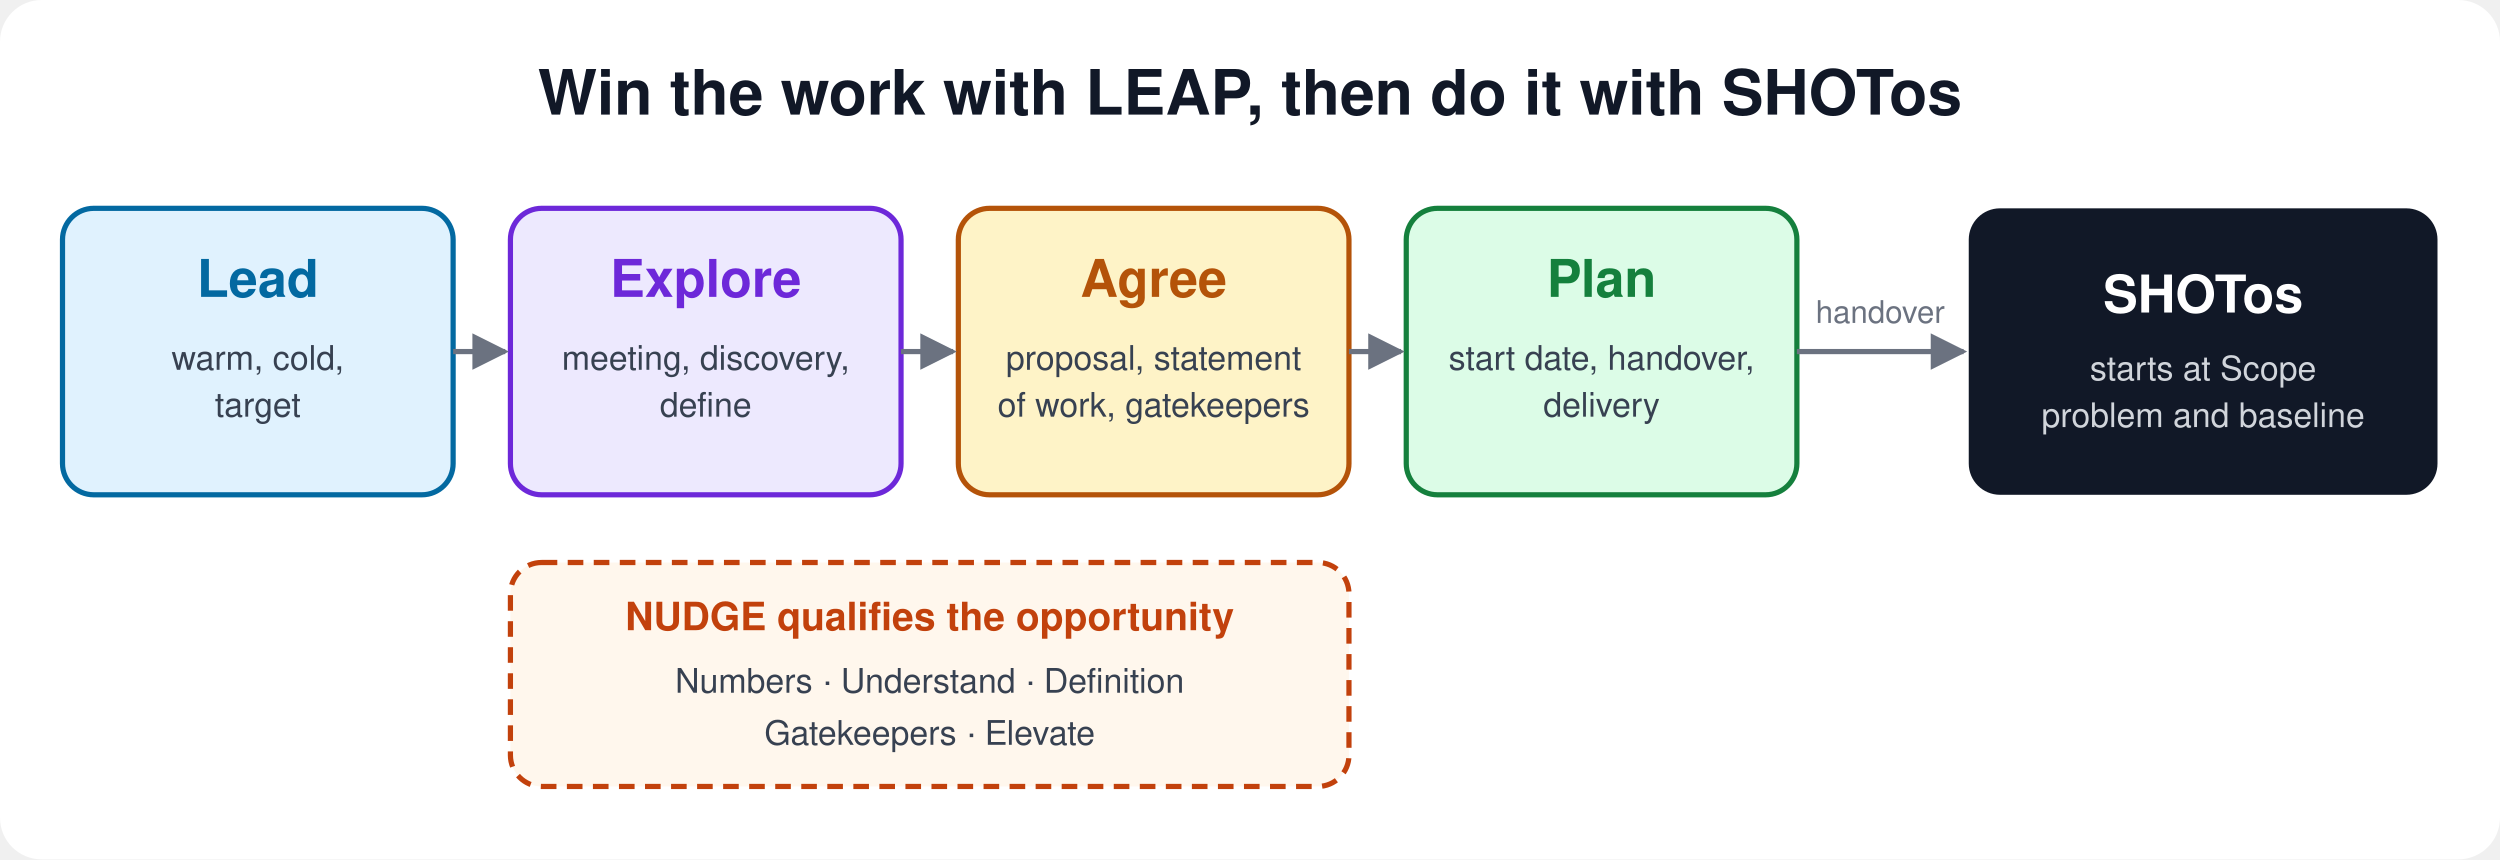
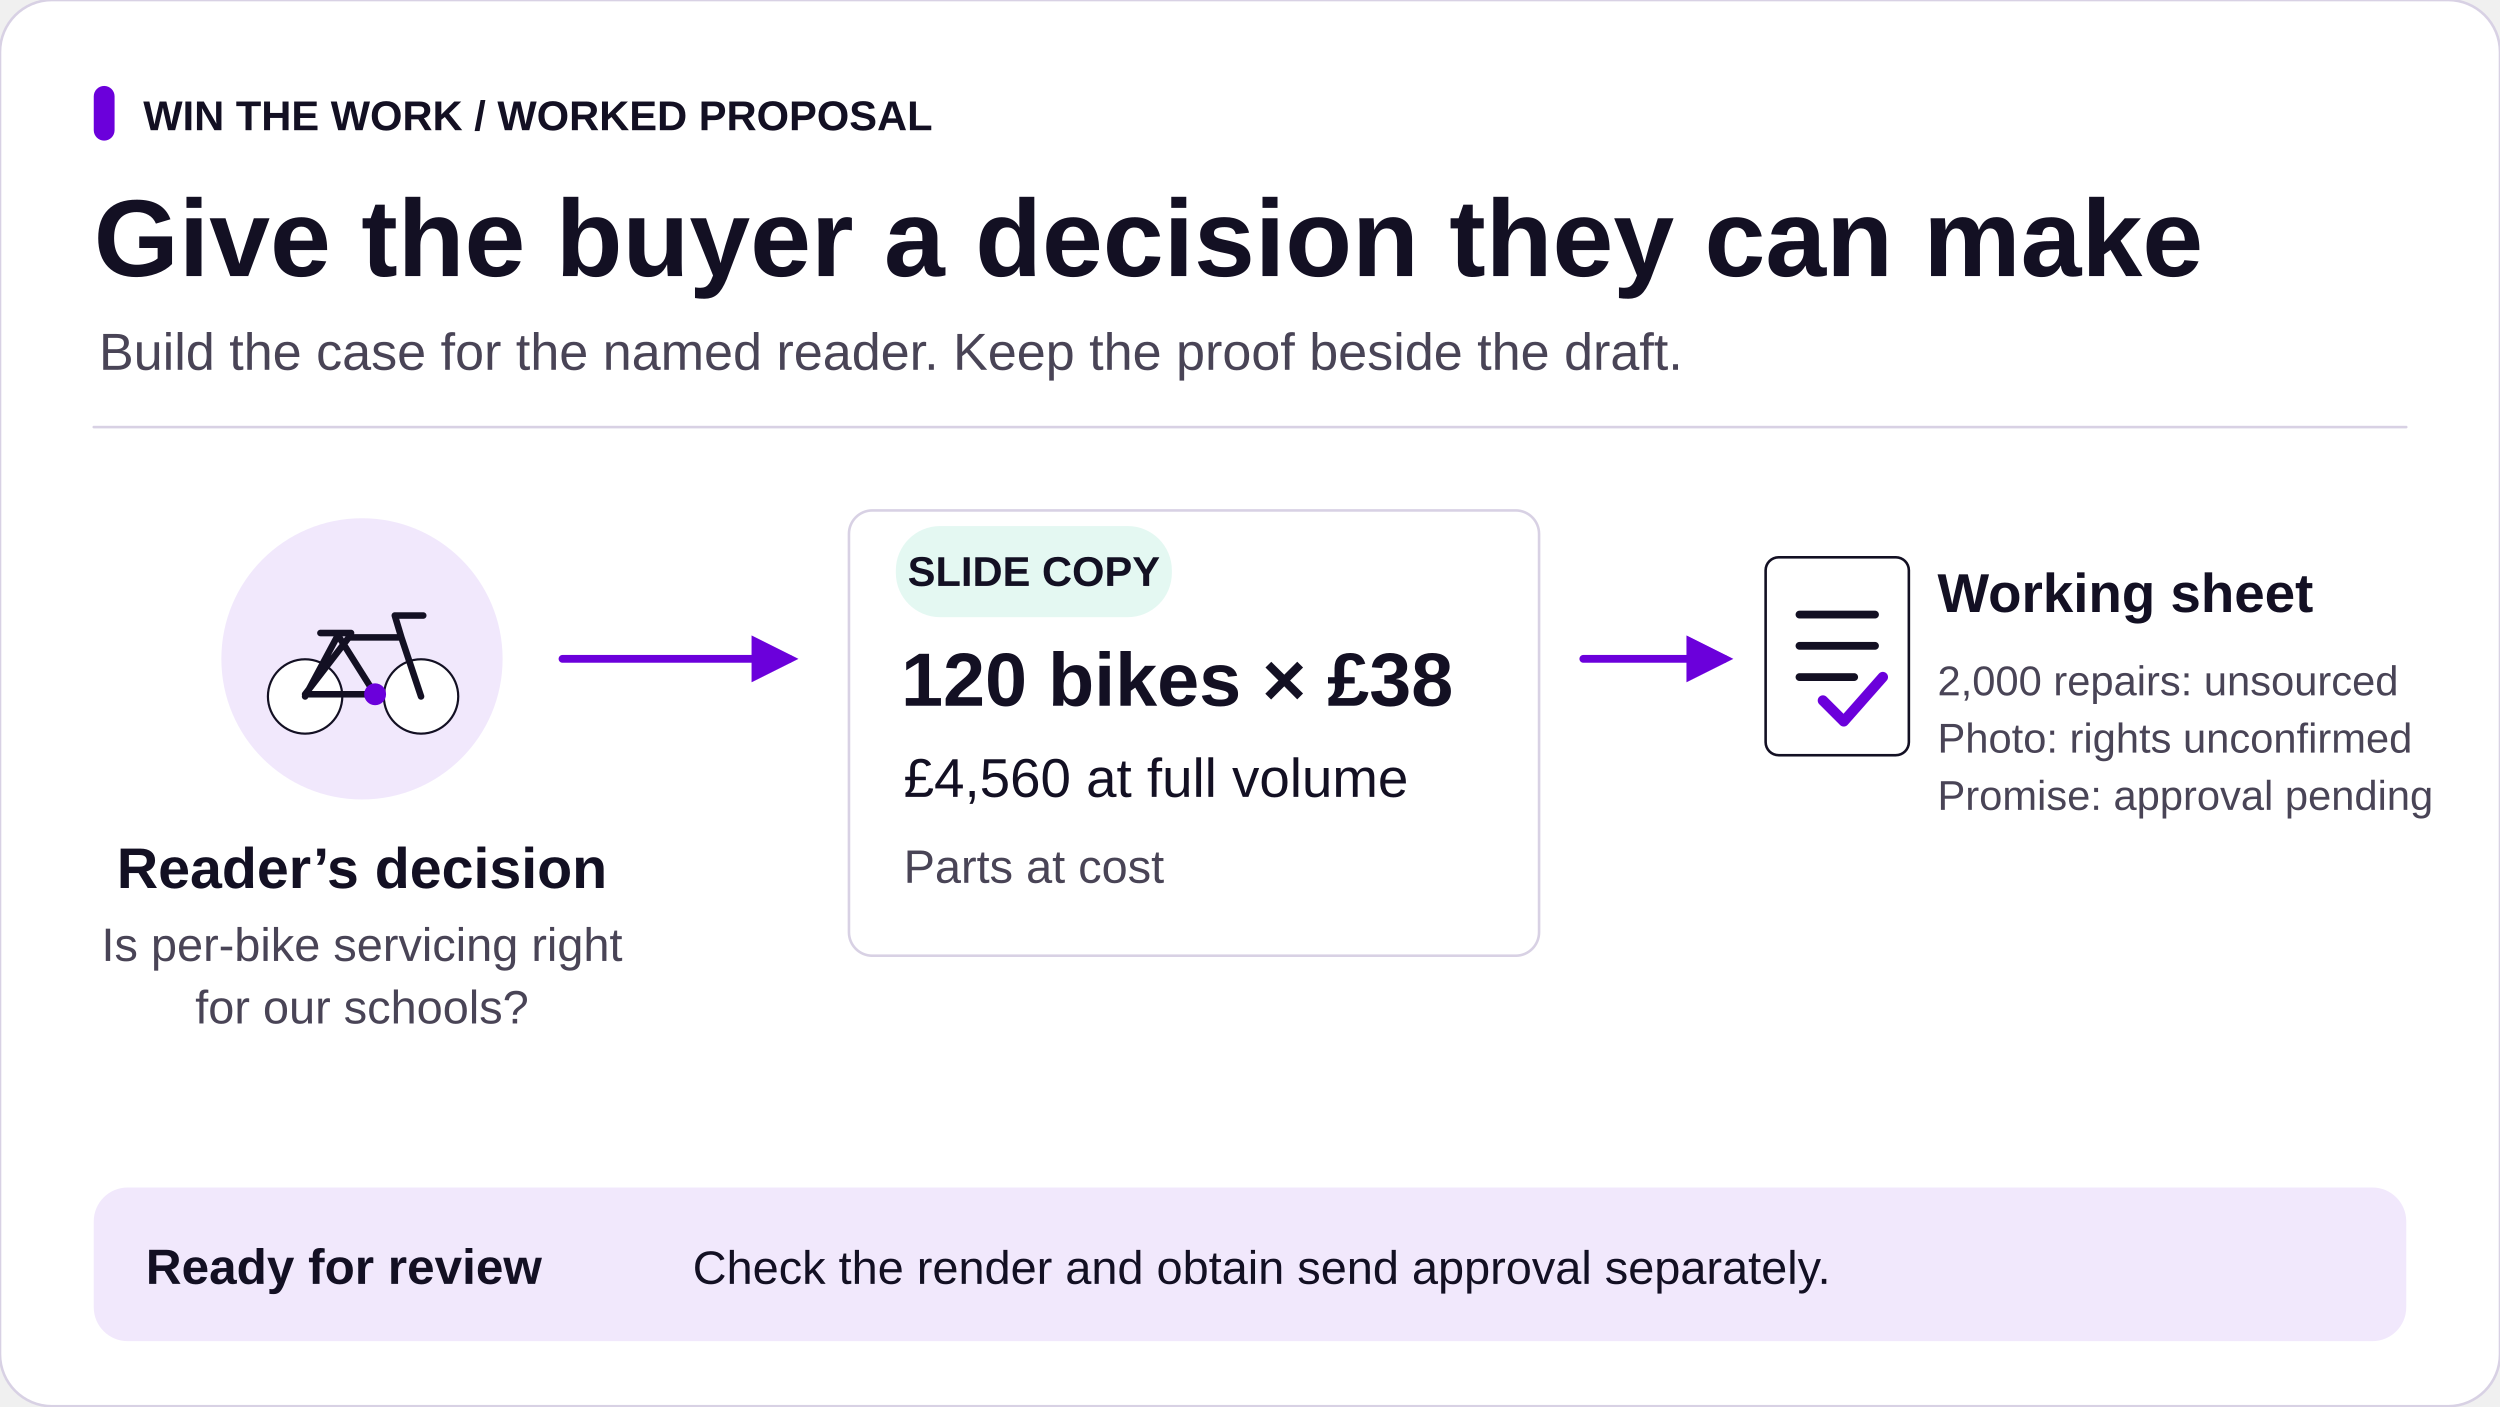
- <svg xmlns="http://www.w3.org/2000/svg" viewBox="0 0 960 330" font-family="Segoe UI, Helvetica, Arial, sans-serif" role="img" aria-labelledby="t d">
-   <rect width="960" height="330" rx="16" fill="#ffffff" />
-   <text x="480" y="44" text-anchor="middle" font-size="24" font-weight="700" fill="#111827">Win the work with LEAP, then do it with SHOTos</text>
+ <svg xmlns="http://www.w3.org/2000/svg" viewBox="0 0 960 540" role="img" aria-labelledby="title desc">
  <defs>
-     <marker id="a" viewBox="0 0 10 10" refX="9" refY="5" markerWidth="7" markerHeight="7" orient="auto">
-       <path d="M0,0 L10,5 L0,10 z" fill="#6b7280" />
+     <marker id="arrow" viewBox="0 0 10 10" refX="8" refY="5" markerWidth="6" markerHeight="6" orient="auto-start-reverse">
+       <path d="M0 0l10 5-10 5z" fill="#131023" />
+     </marker>
+     <marker id="violet" viewBox="0 0 10 10" refX="8" refY="5" markerWidth="6" markerHeight="6" orient="auto-start-reverse">
+       <path d="M0 0l10 5-10 5z" fill="#6B00DB" />
    </marker>
  </defs>
-   <g font-size="13" text-anchor="middle">
-     <g transform="translate(24,80)">
-       <rect width="150" height="110" rx="12" fill="#e0f2fe" stroke="#0369a1" stroke-width="2" />
-       <text x="75" y="34" font-size="20" font-weight="800" fill="#0369a1">Lead</text>
-       <text x="75" y="62" fill="#374151">warm, cold,</text>
-       <text x="75" y="80" fill="#374151">target</text>
-     </g>
-     <g transform="translate(196,80)">
-       <rect width="150" height="110" rx="12" fill="#ede9fe" stroke="#6d28d9" stroke-width="2" />
-       <text x="75" y="34" font-size="20" font-weight="800" fill="#6d28d9">Explore</text>
-       <text x="75" y="62" fill="#374151">meeting, discovery,</text>
-       <text x="75" y="80" fill="#374151">define</text>
-     </g>
-     <g transform="translate(368,80)">
-       <rect width="150" height="110" rx="12" fill="#fef3c7" stroke="#b45309" stroke-width="2" />
-       <text x="75" y="34" font-size="20" font-weight="800" fill="#b45309">Agree</text>
-       <text x="75" y="62" fill="#374151">proposal, statement</text>
-       <text x="75" y="80" fill="#374151">of work, gatekeepers</text>
-     </g>
-     <g transform="translate(540,80)">
-       <rect width="150" height="110" rx="12" fill="#dcfce7" stroke="#15803d" stroke-width="2" />
-       <text x="75" y="34" font-size="20" font-weight="800" fill="#15803d">Plan</text>
-       <text x="75" y="62" fill="#374151">start date, handover,</text>
-       <text x="75" y="80" fill="#374151">delivery</text>
-     </g>
-     <g transform="translate(756,80)">
-       <rect width="180" height="110" rx="12" fill="#111827" />
-       <text x="90" y="40" font-size="20" font-weight="800" fill="#ffffff">SHOTos</text>
-       <text x="90" y="66" fill="#d1d5db">starts at Scope</text>
-       <text x="90" y="84" fill="#d1d5db">problem and baseline</text>
-     </g>
+   <rect x="0" y="0" width="960" height="540" fill="white" stroke="#d8d1e4" rx="20" />
+   <rect x="36" y="33" width="8" height="21" fill="#6B00DB" stroke="none" rx="4" />
+   <text x="55" y="50" font-family="Poppins,Arial,sans-serif" font-size="16" fill="#131023" text-anchor="start" font-weight="700">WIN THE WORK / WORKED PROPOSAL</text>
+   <text x="36" y="106" font-family="Poppins,Arial,sans-serif" font-size="42" fill="#131023" text-anchor="start" font-weight="700">Give the buyer a decision they can make</text>
+   <text x="38" y="142" font-family="Montserrat,Arial,sans-serif" font-size="20" fill="#494456" text-anchor="start" font-weight="400">Build the case for the named reader. Keep the proof beside the draft.</text>
+   <path d="M36 164H924" fill="none" stroke="#d8d1e4" stroke-width="1" stroke-linecap="round" stroke-linejoin="round" />
+   <circle cx="139" cy="253" r="54" fill="#f1e8fc" stroke="none" />
+   <g transform="translate(97 212) scale(0.84)">
+     <circle cx="24" cy="66" r="17" fill="white" stroke="#131023" />
+     <circle cx="77" cy="66" r="17" fill="white" stroke="#131023" />
+     <path d="M24 66l15-28 17 27H24l20-26h24l9 27m-9-27-3-10h13m-47 8h14" fill="none" stroke="#131023" stroke-width="3" stroke-linecap="round" stroke-linejoin="round" />
+     <circle cx="56" cy="65" r="5" fill="#6B00DB" stroke="none" />
  </g>
-   <g stroke="#6b7280" stroke-width="2" marker-end="url(#a)">
-     <line x1="174" y1="135" x2="194" y2="135" />
-     <line x1="346" y1="135" x2="366" y2="135" />
-     <line x1="518" y1="135" x2="538" y2="135" />
-     <line x1="690" y1="135" x2="754" y2="135" />
+   <text x="139" y="341" font-family="Poppins,Arial,sans-serif" font-size="22" fill="#131023" text-anchor="middle" font-weight="700">Reader’s decision</text>
+   <text x="139" y="369" font-family="Montserrat,Arial,sans-serif" font-size="18" fill="#494456" text-anchor="middle" font-weight="400">Is per-bike servicing right</text>
+   <text x="139" y="393" font-family="Montserrat,Arial,sans-serif" font-size="18" fill="#494456" text-anchor="middle" font-weight="400">for our schools?</text>
+   <path d="M216 253H303" fill="none" stroke="#6B00DB" stroke-width="3" stroke-linecap="round" stroke-linejoin="round" marker-end="url(#violet)" />
+   <rect x="326" y="196" width="265" height="171" fill="white" stroke="#d8d1e4" rx="9" />
+   <rect x="344" y="202" width="106" height="35" fill="#e4f8f2" stroke="none" rx="17" />
+   <text x="397.0" y="225" font-family="Poppins,Arial,sans-serif" font-size="16" fill="#131023" text-anchor="middle" font-weight="700">SLIDE COPY</text>
+   <text x="346" y="271" font-family="Poppins,Arial,sans-serif" font-size="29" fill="#131023" text-anchor="start" font-weight="700">120 bikes × £38</text>
+   <text x="347" y="306" font-family="Montserrat,Arial,sans-serif" font-size="21" fill="#131023" text-anchor="start" font-weight="400">£4,560 at full volume</text>
+   <text x="347" y="339" font-family="Montserrat,Arial,sans-serif" font-size="18" fill="#494456" text-anchor="start" font-weight="400">Parts at cost</text>
+   <path d="M608 253H662" fill="none" stroke="#6B00DB" stroke-width="3" stroke-linecap="round" stroke-linejoin="round" marker-end="url(#violet)" />
+   <g transform="translate(658 203) scale(1.0)">
+     <rect x="20" y="11" width="55" height="76" fill="white" stroke="#131023" rx="5" />
+     <path d="M33 33H62M33 45H62M33 57H54" fill="none" stroke="#131023" stroke-width="3" stroke-linecap="round" stroke-linejoin="round" />
+     <path d="M42 66l8 8 15-17" fill="none" stroke="#6B00DB" stroke-width="4" stroke-linecap="round" stroke-linejoin="round" />
  </g>
-   <text x="722" y="124" text-anchor="middle" font-size="12" fill="#6b7280">handover</text>
-   <rect x="196" y="216" width="322" height="86" rx="12" fill="#fff7ed" stroke="#c2410c" stroke-width="2" stroke-dasharray="6 4" />
-   <text x="357" y="242" text-anchor="middle" font-size="15" font-weight="700" fill="#c2410c">NUDGE qualifies the opportunity</text>
-   <text x="357" y="266" text-anchor="middle" font-size="13" fill="#374151">Numbers · Understand · Definition</text>
-   <text x="357" y="286" text-anchor="middle" font-size="13" fill="#374151">Gatekeepers · Elevate</text>
+   <text x="744" y="235" font-family="Poppins,Arial,sans-serif" font-size="21" fill="#131023" text-anchor="start" font-weight="700">Working sheet</text>
+   <text x="744" y="267" font-family="Montserrat,Arial,sans-serif" font-size="16" fill="#494456" text-anchor="start" font-weight="400">2,000 repairs: unsourced</text>
+   <text x="744" y="289" font-family="Montserrat,Arial,sans-serif" font-size="16" fill="#494456" text-anchor="start" font-weight="400">Photo: rights unconfirmed</text>
+   <text x="744" y="311" font-family="Montserrat,Arial,sans-serif" font-size="16" fill="#494456" text-anchor="start" font-weight="400">Promise: approval pending</text>
+   <rect x="36" y="456" width="888" height="59" fill="#f1e8fc" stroke="none" rx="13" />
+   <text x="56" y="493" font-family="Poppins,Arial,sans-serif" font-size="19" fill="#131023" text-anchor="start" font-weight="700">Ready for review</text>
+   <text x="266" y="493" font-family="Montserrat,Arial,sans-serif" font-size="18" fill="#131023" text-anchor="start" font-weight="400">Check the render and obtain send approval separately.</text>
</svg>
